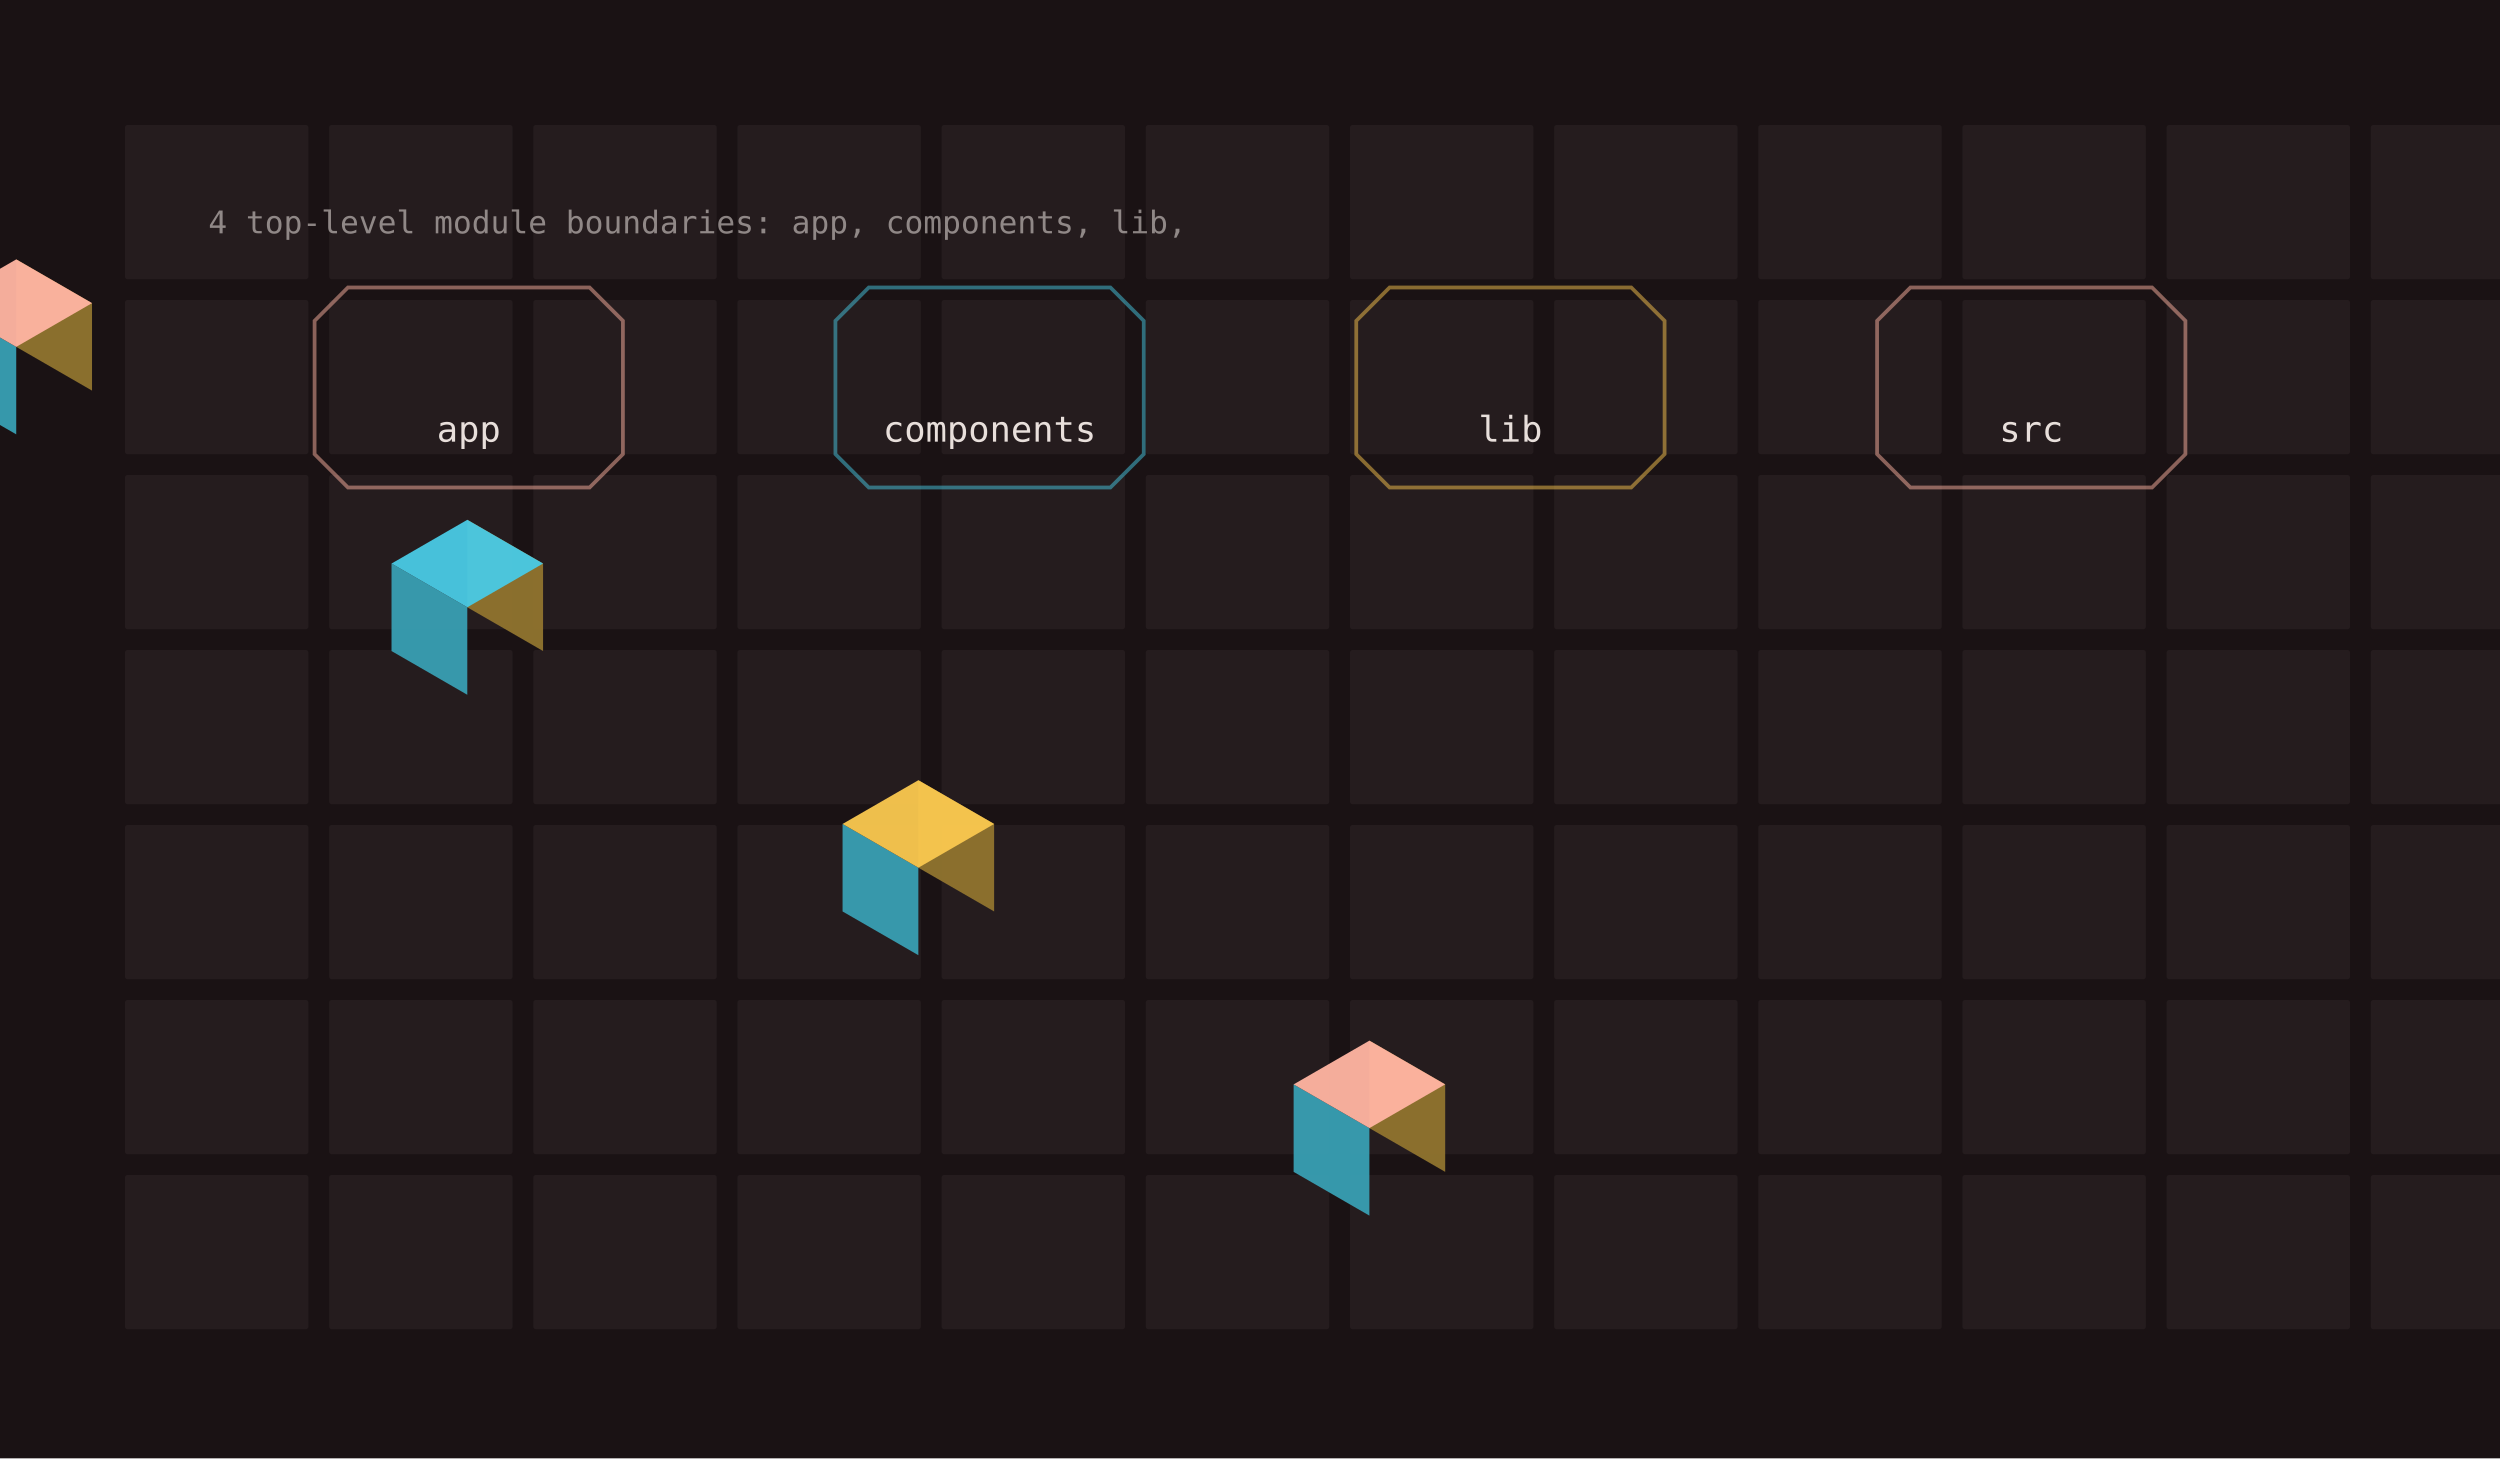
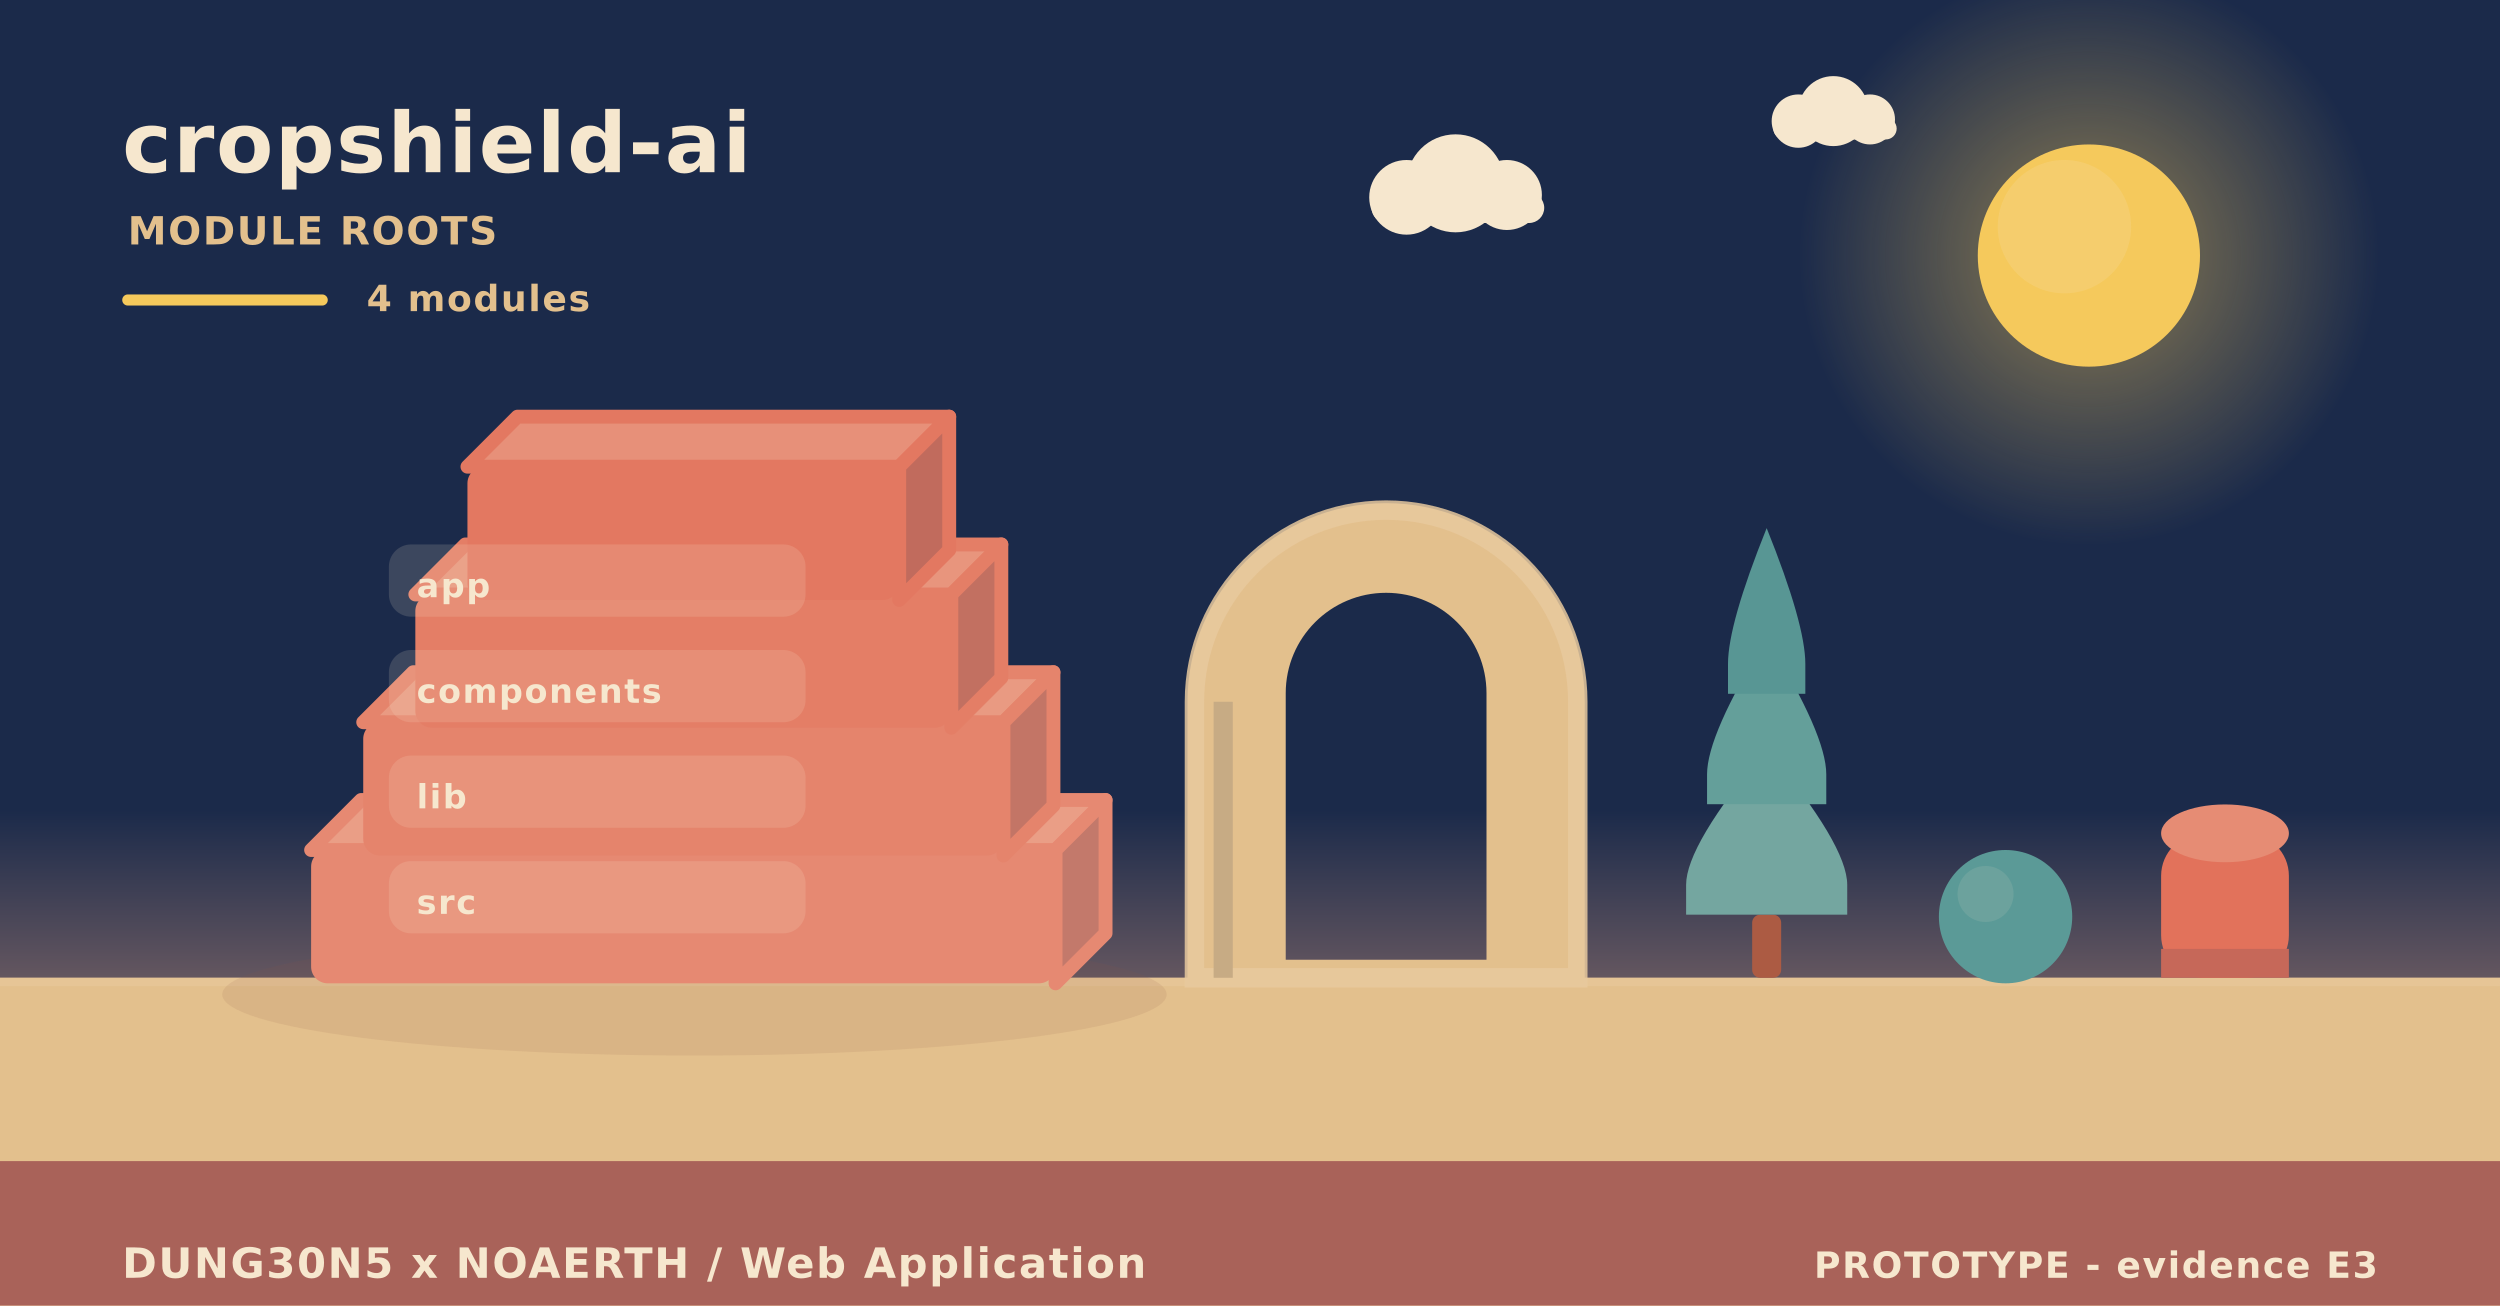
- <svg xmlns="http://www.w3.org/2000/svg" viewBox="0 0 1200 700" width="1200" height="700" role="img" aria-label="cropshield-ai architecture">
-   <rect width="1200" height="700" fill="#1a1214" />
-   <defs>
-     <linearGradient id="ga" x1="0" y1="0" x2="1" y2="1">
-       <stop offset="0%" stop-color="#ffb4a2" />
-       <stop offset="100%" stop-color="#48cae4" />
-     </linearGradient>
-   </defs>
-   <rect x="60.00" y="60.00" width="88.00" height="74.00" rx="1.20" fill="#fdf4f0" opacity="0.05" />
-   <rect x="158.00" y="60.00" width="88.00" height="74.00" rx="1.20" fill="#fdf4f0" opacity="0.05" />
-   <rect x="256.00" y="60.00" width="88.00" height="74.00" rx="1.20" fill="#fdf4f0" opacity="0.05" />
-   <rect x="354.00" y="60.00" width="88.00" height="74.00" rx="1.20" fill="#fdf4f0" opacity="0.05" />
-   <rect x="452.00" y="60.00" width="88.00" height="74.00" rx="1.20" fill="#fdf4f0" opacity="0.05" />
-   <rect x="550.00" y="60.00" width="88.00" height="74.00" rx="1.20" fill="#fdf4f0" opacity="0.05" />
-   <rect x="648.00" y="60.00" width="88.00" height="74.00" rx="1.20" fill="#fdf4f0" opacity="0.05" />
-   <rect x="746.00" y="60.00" width="88.00" height="74.00" rx="1.20" fill="#fdf4f0" opacity="0.05" />
-   <rect x="844.00" y="60.00" width="88.00" height="74.00" rx="1.20" fill="#fdf4f0" opacity="0.05" />
-   <rect x="942.00" y="60.00" width="88.00" height="74.00" rx="1.20" fill="#fdf4f0" opacity="0.05" />
-   <rect x="1040.00" y="60.00" width="88.00" height="74.00" rx="1.20" fill="#fdf4f0" opacity="0.05" />
-   <rect x="1138.00" y="60.00" width="88.00" height="74.00" rx="1.20" fill="#fdf4f0" opacity="0.05" />
-   <rect x="60.00" y="144.00" width="88.00" height="74.00" rx="1.20" fill="#fdf4f0" opacity="0.05" />
-   <rect x="158.00" y="144.00" width="88.00" height="74.00" rx="1.20" fill="#fdf4f0" opacity="0.05" />
-   <rect x="256.00" y="144.00" width="88.00" height="74.00" rx="1.20" fill="#fdf4f0" opacity="0.05" />
-   <rect x="354.00" y="144.00" width="88.00" height="74.00" rx="1.20" fill="#fdf4f0" opacity="0.05" />
-   <rect x="452.00" y="144.00" width="88.00" height="74.00" rx="1.20" fill="#fdf4f0" opacity="0.05" />
-   <rect x="550.00" y="144.00" width="88.00" height="74.00" rx="1.20" fill="#fdf4f0" opacity="0.05" />
-   <rect x="648.00" y="144.00" width="88.00" height="74.00" rx="1.20" fill="#fdf4f0" opacity="0.05" />
-   <rect x="746.00" y="144.00" width="88.00" height="74.00" rx="1.20" fill="#fdf4f0" opacity="0.05" />
-   <rect x="844.00" y="144.00" width="88.00" height="74.00" rx="1.20" fill="#fdf4f0" opacity="0.05" />
-   <rect x="942.00" y="144.00" width="88.00" height="74.00" rx="1.20" fill="#fdf4f0" opacity="0.05" />
-   <rect x="1040.00" y="144.00" width="88.00" height="74.00" rx="1.20" fill="#fdf4f0" opacity="0.05" />
-   <rect x="1138.00" y="144.00" width="88.00" height="74.00" rx="1.20" fill="#fdf4f0" opacity="0.05" />
-   <rect x="60.00" y="228.00" width="88.00" height="74.00" rx="1.20" fill="#fdf4f0" opacity="0.05" />
-   <rect x="158.00" y="228.00" width="88.00" height="74.00" rx="1.20" fill="#fdf4f0" opacity="0.05" />
-   <rect x="256.00" y="228.00" width="88.00" height="74.00" rx="1.20" fill="#fdf4f0" opacity="0.05" />
-   <rect x="354.00" y="228.00" width="88.00" height="74.00" rx="1.20" fill="#fdf4f0" opacity="0.05" />
-   <rect x="452.00" y="228.00" width="88.00" height="74.00" rx="1.20" fill="#fdf4f0" opacity="0.05" />
-   <rect x="550.00" y="228.00" width="88.00" height="74.00" rx="1.20" fill="#fdf4f0" opacity="0.05" />
-   <rect x="648.00" y="228.00" width="88.00" height="74.00" rx="1.20" fill="#fdf4f0" opacity="0.05" />
-   <rect x="746.00" y="228.00" width="88.00" height="74.00" rx="1.20" fill="#fdf4f0" opacity="0.05" />
-   <rect x="844.00" y="228.00" width="88.00" height="74.00" rx="1.20" fill="#fdf4f0" opacity="0.05" />
-   <rect x="942.00" y="228.00" width="88.00" height="74.00" rx="1.20" fill="#fdf4f0" opacity="0.05" />
-   <rect x="1040.00" y="228.00" width="88.00" height="74.00" rx="1.20" fill="#fdf4f0" opacity="0.05" />
-   <rect x="1138.00" y="228.00" width="88.00" height="74.00" rx="1.20" fill="#fdf4f0" opacity="0.05" />
-   <rect x="60.00" y="312.00" width="88.00" height="74.00" rx="1.20" fill="#fdf4f0" opacity="0.05" />
-   <rect x="158.00" y="312.00" width="88.00" height="74.00" rx="1.20" fill="#fdf4f0" opacity="0.05" />
-   <rect x="256.00" y="312.00" width="88.00" height="74.00" rx="1.20" fill="#fdf4f0" opacity="0.05" />
-   <rect x="354.00" y="312.00" width="88.00" height="74.00" rx="1.20" fill="#fdf4f0" opacity="0.05" />
-   <rect x="452.00" y="312.00" width="88.00" height="74.00" rx="1.20" fill="#fdf4f0" opacity="0.05" />
-   <rect x="550.00" y="312.00" width="88.00" height="74.00" rx="1.20" fill="#fdf4f0" opacity="0.05" />
-   <rect x="648.00" y="312.00" width="88.00" height="74.00" rx="1.20" fill="#fdf4f0" opacity="0.05" />
-   <rect x="746.00" y="312.00" width="88.00" height="74.00" rx="1.20" fill="#fdf4f0" opacity="0.05" />
-   <rect x="844.00" y="312.00" width="88.00" height="74.00" rx="1.20" fill="#fdf4f0" opacity="0.05" />
-   <rect x="942.00" y="312.00" width="88.00" height="74.00" rx="1.20" fill="#fdf4f0" opacity="0.05" />
-   <rect x="1040.00" y="312.00" width="88.00" height="74.00" rx="1.20" fill="#fdf4f0" opacity="0.05" />
-   <rect x="1138.00" y="312.00" width="88.00" height="74.00" rx="1.20" fill="#fdf4f0" opacity="0.05" />
-   <rect x="60.00" y="396.00" width="88.00" height="74.00" rx="1.20" fill="#fdf4f0" opacity="0.05" />
-   <rect x="158.00" y="396.00" width="88.00" height="74.00" rx="1.20" fill="#fdf4f0" opacity="0.05" />
-   <rect x="256.00" y="396.00" width="88.00" height="74.00" rx="1.20" fill="#fdf4f0" opacity="0.05" />
-   <rect x="354.00" y="396.00" width="88.00" height="74.00" rx="1.20" fill="#fdf4f0" opacity="0.05" />
-   <rect x="452.00" y="396.00" width="88.00" height="74.00" rx="1.20" fill="#fdf4f0" opacity="0.05" />
-   <rect x="550.00" y="396.00" width="88.00" height="74.00" rx="1.20" fill="#fdf4f0" opacity="0.05" />
-   <rect x="648.00" y="396.00" width="88.00" height="74.00" rx="1.20" fill="#fdf4f0" opacity="0.05" />
-   <rect x="746.00" y="396.00" width="88.00" height="74.00" rx="1.20" fill="#fdf4f0" opacity="0.05" />
-   <rect x="844.00" y="396.00" width="88.00" height="74.00" rx="1.20" fill="#fdf4f0" opacity="0.05" />
-   <rect x="942.00" y="396.00" width="88.00" height="74.00" rx="1.20" fill="#fdf4f0" opacity="0.05" />
-   <rect x="1040.00" y="396.00" width="88.00" height="74.00" rx="1.20" fill="#fdf4f0" opacity="0.05" />
-   <rect x="1138.00" y="396.00" width="88.00" height="74.00" rx="1.20" fill="#fdf4f0" opacity="0.05" />
-   <rect x="60.00" y="480.00" width="88.00" height="74.00" rx="1.20" fill="#fdf4f0" opacity="0.05" />
-   <rect x="158.00" y="480.00" width="88.00" height="74.00" rx="1.20" fill="#fdf4f0" opacity="0.05" />
-   <rect x="256.00" y="480.00" width="88.00" height="74.00" rx="1.20" fill="#fdf4f0" opacity="0.05" />
-   <rect x="354.00" y="480.00" width="88.00" height="74.00" rx="1.20" fill="#fdf4f0" opacity="0.05" />
-   <rect x="452.00" y="480.00" width="88.00" height="74.00" rx="1.20" fill="#fdf4f0" opacity="0.05" />
-   <rect x="550.00" y="480.00" width="88.00" height="74.00" rx="1.20" fill="#fdf4f0" opacity="0.05" />
-   <rect x="648.00" y="480.00" width="88.00" height="74.00" rx="1.20" fill="#fdf4f0" opacity="0.05" />
-   <rect x="746.00" y="480.00" width="88.00" height="74.00" rx="1.20" fill="#fdf4f0" opacity="0.05" />
-   <rect x="844.00" y="480.00" width="88.00" height="74.00" rx="1.20" fill="#fdf4f0" opacity="0.05" />
-   <rect x="942.00" y="480.00" width="88.00" height="74.00" rx="1.20" fill="#fdf4f0" opacity="0.05" />
-   <rect x="1040.00" y="480.00" width="88.00" height="74.00" rx="1.20" fill="#fdf4f0" opacity="0.05" />
-   <rect x="1138.00" y="480.00" width="88.00" height="74.00" rx="1.20" fill="#fdf4f0" opacity="0.05" />
-   <rect x="60.00" y="564.00" width="88.00" height="74.00" rx="1.20" fill="#fdf4f0" opacity="0.05" />
-   <rect x="158.00" y="564.00" width="88.00" height="74.00" rx="1.20" fill="#fdf4f0" opacity="0.05" />
-   <rect x="256.00" y="564.00" width="88.00" height="74.00" rx="1.20" fill="#fdf4f0" opacity="0.05" />
-   <rect x="354.00" y="564.00" width="88.00" height="74.00" rx="1.20" fill="#fdf4f0" opacity="0.05" />
-   <rect x="452.00" y="564.00" width="88.00" height="74.00" rx="1.20" fill="#fdf4f0" opacity="0.05" />
-   <rect x="550.00" y="564.00" width="88.00" height="74.00" rx="1.20" fill="#fdf4f0" opacity="0.05" />
-   <rect x="648.00" y="564.00" width="88.00" height="74.00" rx="1.20" fill="#fdf4f0" opacity="0.05" />
-   <rect x="746.00" y="564.00" width="88.00" height="74.00" rx="1.20" fill="#fdf4f0" opacity="0.05" />
-   <rect x="844.00" y="564.00" width="88.00" height="74.00" rx="1.20" fill="#fdf4f0" opacity="0.05" />
-   <rect x="942.00" y="564.00" width="88.00" height="74.00" rx="1.20" fill="#fdf4f0" opacity="0.05" />
-   <rect x="1040.00" y="564.00" width="88.00" height="74.00" rx="1.20" fill="#fdf4f0" opacity="0.05" />
-   <rect x="1138.00" y="564.00" width="88.00" height="74.00" rx="1.20" fill="#fdf4f0" opacity="0.05" />
-   <path d="M167.00,138.00 H283.00 L299.00,154.00 V218.00 L283.00,234.00 H167.00 L151.00,218.00 V154.00 Z" fill="none" stroke="rgba(255,180,162,0.550)" stroke-width="1.80" opacity="0.90" />
-   <polygon points="7.79,166.50 44.17,187.50 44.17,145.50 7.79,124.50" fill="#90732e" opacity="0.95" />
-   <polygon points="-28.58,187.50 7.79,208.50 7.79,166.50 -28.58,145.50" fill="#389eb2" opacity="0.95" />
-   <polygon points="7.79,124.50 44.17,145.50 7.79,166.50 -28.58,145.50" fill="#ffb4a2" opacity="0.95" />
-   <text x="225" y="212" font-family="ui-monospace,Menlo,monospace" font-size="17" fill="rgba(253,244,240,0.900)" text-anchor="middle">app</text>
-   <path d="M417.00,138.00 H533.00 L549.00,154.00 V218.00 L533.00,234.00 H417.00 L401.00,218.00 V154.00 Z" fill="none" stroke="rgba(72,202,228,0.550)" stroke-width="1.80" opacity="0.90" />
-   <polygon points="224.30,291.50 260.67,312.50 260.67,270.50 224.30,249.50" fill="#90732e" opacity="0.95" />
-   <polygon points="187.93,312.50 224.30,333.50 224.30,291.50 187.93,270.50" fill="#389eb2" opacity="0.95" />
-   <polygon points="224.30,249.50 260.67,270.50 224.30,291.50 187.93,270.50" fill="#48cae4" opacity="0.95" />
-   <text x="475" y="212" font-family="ui-monospace,Menlo,monospace" font-size="17" fill="rgba(253,244,240,0.900)" text-anchor="middle">components</text>
-   <path d="M667.00,138.00 H783.00 L799.00,154.00 V218.00 L783.00,234.00 H667.00 L651.00,218.00 V154.00 Z" fill="none" stroke="rgba(249,199,79,0.550)" stroke-width="1.80" opacity="0.90" />
-   <polygon points="440.81,416.50 477.18,437.50 477.18,395.50 440.81,374.50" fill="#90732e" opacity="0.95" />
-   <polygon points="404.43,437.50 440.81,458.50 440.81,416.50 404.43,395.50" fill="#389eb2" opacity="0.95" />
-   <polygon points="440.81,374.50 477.18,395.50 440.81,416.50 404.43,395.50" fill="#f9c74f" opacity="0.95" />
-   <text x="725" y="212" font-family="ui-monospace,Menlo,monospace" font-size="17" fill="rgba(253,244,240,0.900)" text-anchor="middle">lib</text>
-   <path d="M917.00,138.00 H1033.00 L1049.00,154.00 V218.00 L1033.00,234.00 H917.00 L901.00,218.00 V154.00 Z" fill="none" stroke="rgba(255,180,162,0.550)" stroke-width="1.80" opacity="0.90" />
-   <polygon points="657.31,541.50 693.69,562.50 693.69,520.50 657.31,499.50" fill="#90732e" opacity="0.95" />
-   <polygon points="620.94,562.50 657.31,583.50 657.31,541.50 620.94,520.50" fill="#389eb2" opacity="0.95" />
-   <polygon points="657.31,499.50 693.69,520.50 657.31,541.50 620.94,520.50" fill="#ffb4a2" opacity="0.95" />
-   <text x="975" y="212" font-family="ui-monospace,Menlo,monospace" font-size="17" fill="rgba(253,244,240,0.900)" text-anchor="middle">src</text>
-   <text x="100" y="112" font-family="ui-monospace,Menlo,monospace" font-size="15" fill="rgba(253,244,240,0.500)">4 top-level module boundaries: app, components, lib,</text>
+ <svg xmlns="http://www.w3.org/2000/svg" width="900" height="470" viewBox="0 0 900 470" role="img" aria-label="cropshield-ai - how it is built">
+   <linearGradient id="skya" x1="0" y1="0" x2="0" y2="1">
+     <stop offset="0" stop-color="#1b2a4a" />
+     <stop offset="0.62" stop-color="#1b2a4a" />
+     <stop offset="1" stop-color="#f3ad8a" />
+   </linearGradient>
+   <rect width="900" height="470" fill="url(#skya)" />
+   <radialGradient id="suna">
+     <stop offset="0.35" stop-color="#f5c95c" stop-opacity="0.34" />
+     <stop offset="1" stop-color="#f5c95c" stop-opacity="0" />
+   </radialGradient>
+   <circle cx="752" cy="92" r="104" fill="url(#suna)" />
+   <circle cx="752" cy="92" r="40" fill="#f5c95c" />
+   <circle cx="743.2" cy="81.6" r="24" fill="#f5d27e" opacity="0.5" />
+   <g>
+     <circle cx="524" cy="66" r="17.64" fill="#f6e7ce" />
+     <circle cx="506.36" cy="71.04" r="13.44" fill="#f6e7ce" />
+     <circle cx="542.48" cy="70.2" r="12.6" fill="#f6e7ce" />
+     <rect x="493.76" y="69.36" width="62.16" height="10.92" rx="5.46" fill="#f6e7ce" />
+   </g>
+   <g>
+     <circle cx="660" cy="40" r="12.6" fill="#f6e7ce" />
+     <circle cx="647.4" cy="43.6" r="9.6" fill="#f6e7ce" />
+     <circle cx="673.2" cy="43" r="9" fill="#f6e7ce" />
+     <rect x="638.4" y="42.4" width="44.4" height="7.8" rx="3.9" fill="#f6e7ce" />
+   </g>
+   <rect x="0" y="352" width="900" height="118" fill="#e3c08d" />
+   <rect x="0" y="352" width="900" height="3" fill="#e6c596" />
+   <text x="44" y="62" font-family="Verdana,DejaVu Sans,sans-serif" font-size="30" font-weight="700" letter-spacing="0.6" fill="#f6e7ce" text-anchor="start">cropshield-ai</text>
+   <text x="46" y="88" font-family="Verdana,DejaVu Sans,sans-serif" font-size="14" font-weight="700" letter-spacing="0.6" fill="#e3c08d" text-anchor="start">MODULE ROOTS</text>
+   <rect x="44" y="106" width="74" height="4" rx="2" fill="#f5c95c" />
+   <text x="132" y="112" font-family="Verdana,DejaVu Sans,sans-serif" font-size="13" font-weight="700" letter-spacing="0.6" fill="#e3c08d" text-anchor="start">4 modules</text>
+   <ellipse cx="250" cy="358" rx="170" ry="22" fill="rgba(138,90,68,0.11)" />
+   <path d="M112,306 L380,306 L398,288 L130,288 Z" fill="#ea9e86" stroke="#e68972" stroke-width="5" stroke-linejoin="round" />
+   <path d="M380,306 L398,288 L398,336 L380,354 Z" fill="#c3796b" stroke="#e68972" stroke-width="5" stroke-linejoin="round" />
+   <rect x="112" y="306" width="268" height="48" rx="6" fill="#e68972" />
+   <path d="M130.76,260 L361.24,260 L379.24,242 L148.76,242 Z" fill="#e99a82" stroke="#e5846c" stroke-width="5" stroke-linejoin="round" />
+   <path d="M361.24,260 L379.24,242 L379.24,290 L361.24,308 Z" fill="#c37566" stroke="#e5846c" stroke-width="5" stroke-linejoin="round" />
+   <rect x="130.76" y="260" width="230.48" height="48" rx="6" fill="#e5846c" />
+   <path d="M149.52,214 L342.48,214 L360.48,196 L167.52,196 Z" fill="#e8957d" stroke="#e47e66" stroke-width="5" stroke-linejoin="round" />
+   <path d="M342.48,214 L360.48,196 L360.48,244 L342.48,262 Z" fill="#c27061" stroke="#e47e66" stroke-width="5" stroke-linejoin="round" />
+   <rect x="149.52" y="214" width="192.96" height="48" rx="6" fill="#e47e66" />
+   <path d="M168.28,168 L323.72,168 L341.72,150 L186.28,150 Z" fill="#e79079" stroke="#e37861" stroke-width="5" stroke-linejoin="round" />
+   <path d="M323.72,168 L341.72,150 L341.72,198 L323.72,216 Z" fill="#c16b5d" stroke="#e37861" stroke-width="5" stroke-linejoin="round" />
+   <rect x="168.28" y="168" width="155.44" height="48" rx="6" fill="#e37861" />
+   <rect x="140" y="196" width="150" height="26" rx="8" fill="rgba(246,231,206,0.16)" opacity="0.94" />
+   <text x="150" y="215" font-family="Verdana,DejaVu Sans,sans-serif" font-size="12" font-weight="700" letter-spacing="0.6" fill="#f6e7ce" text-anchor="start">app</text>
+   <rect x="140" y="234" width="150" height="26" rx="8" fill="rgba(246,231,206,0.16)" opacity="0.94" />
+   <text x="150" y="253" font-family="Verdana,DejaVu Sans,sans-serif" font-size="12" font-weight="700" letter-spacing="0.6" fill="#f6e7ce" text-anchor="start">components</text>
+   <rect x="140" y="272" width="150" height="26" rx="8" fill="rgba(246,231,206,0.16)" opacity="0.94" />
+   <text x="150" y="291" font-family="Verdana,DejaVu Sans,sans-serif" font-size="12" font-weight="700" letter-spacing="0.6" fill="#f6e7ce" text-anchor="start">lib</text>
+   <rect x="140" y="310" width="150" height="26" rx="8" fill="rgba(246,231,206,0.16)" opacity="0.94" />
+   <text x="150" y="329" font-family="Verdana,DejaVu Sans,sans-serif" font-size="12" font-weight="700" letter-spacing="0.6" fill="#f6e7ce" text-anchor="start">src</text>
+   <path d="M430,352 L430,252.64 A69,69 0 0 1 568,252.64 L568,352 Z M460.36,348 L460.36,249.55 A38.64,38.64 0 0 1 537.64,249.55 L537.64,348 Z" fill="#e3c08d" fill-rule="evenodd" stroke="#e3c08d" stroke-width="5" stroke-linejoin="round" />
+   <path d="M430,352 L430,252.64 A69,69 0 0 1 568,252.64 L568,352 Z" fill="none" stroke="#e8c99d" stroke-width="7" stroke-linecap="round" opacity="0.85" />
+   <rect x="436.9" y="252.64" width="6.9" height="99.36" fill="#c7ab84" />
+   <rect x="630.78" y="329.28" width="10.44" height="22.72" rx="2.9" fill="#ac5b43" />
+   <path d="M636,269.64 Q607,304.23 607,318.54 Q607,329.28 607,329.28 L665,329.28 Q665,329.28 665,318.54 Q665,304.23 636,269.64 Z" fill="#74a6a0" />
+   <path d="M636,229.88 Q614.54,264.47 614.54,278.78 Q614.54,289.52 614.54,289.52 L657.46,289.52 Q657.46,289.52 657.46,278.78 Q657.46,264.47 636,229.88 Z" fill="#649f9a" />
+   <path d="M636,190.12 Q622.08,224.71 622.08,239.02 Q622.08,249.76 622.08,249.76 L649.92,249.76 Q649.92,249.76 649.92,239.02 Q649.92,224.71 636,190.12 Z" fill="#589694" />
+   <circle cx="722" cy="330" r="24" fill="#5b9a97" />
+   <circle cx="714.8" cy="321.84" r="10.08" fill="#7aa9a2" opacity="0.55" />
+   <rect x="778" y="300" width="46" height="52" rx="15.33" fill="#e2725b" />
+   <ellipse cx="801" cy="300" rx="23" ry="10.4" fill="#e68c74" />
+   <rect x="778" y="341.6" width="46" height="10.4" fill="#c66859" />
+   <rect x="0" y="418" width="900" height="52" rx="0" fill="#a65c56" opacity="0.94" />
+   <text x="44" y="460" font-family="Verdana,DejaVu Sans,sans-serif" font-size="15" font-weight="700" letter-spacing="0.6" fill="#f6e7ce" text-anchor="start">DUNG30N5 x NOAERTH  /  Web Application</text>
+   <text x="856" y="460" font-family="Verdana,DejaVu Sans,sans-serif" font-size="13" font-weight="700" letter-spacing="0.6" fill="#f6e7ce" text-anchor="end">PROTOTYPE  -  evidence E3</text>
</svg>
